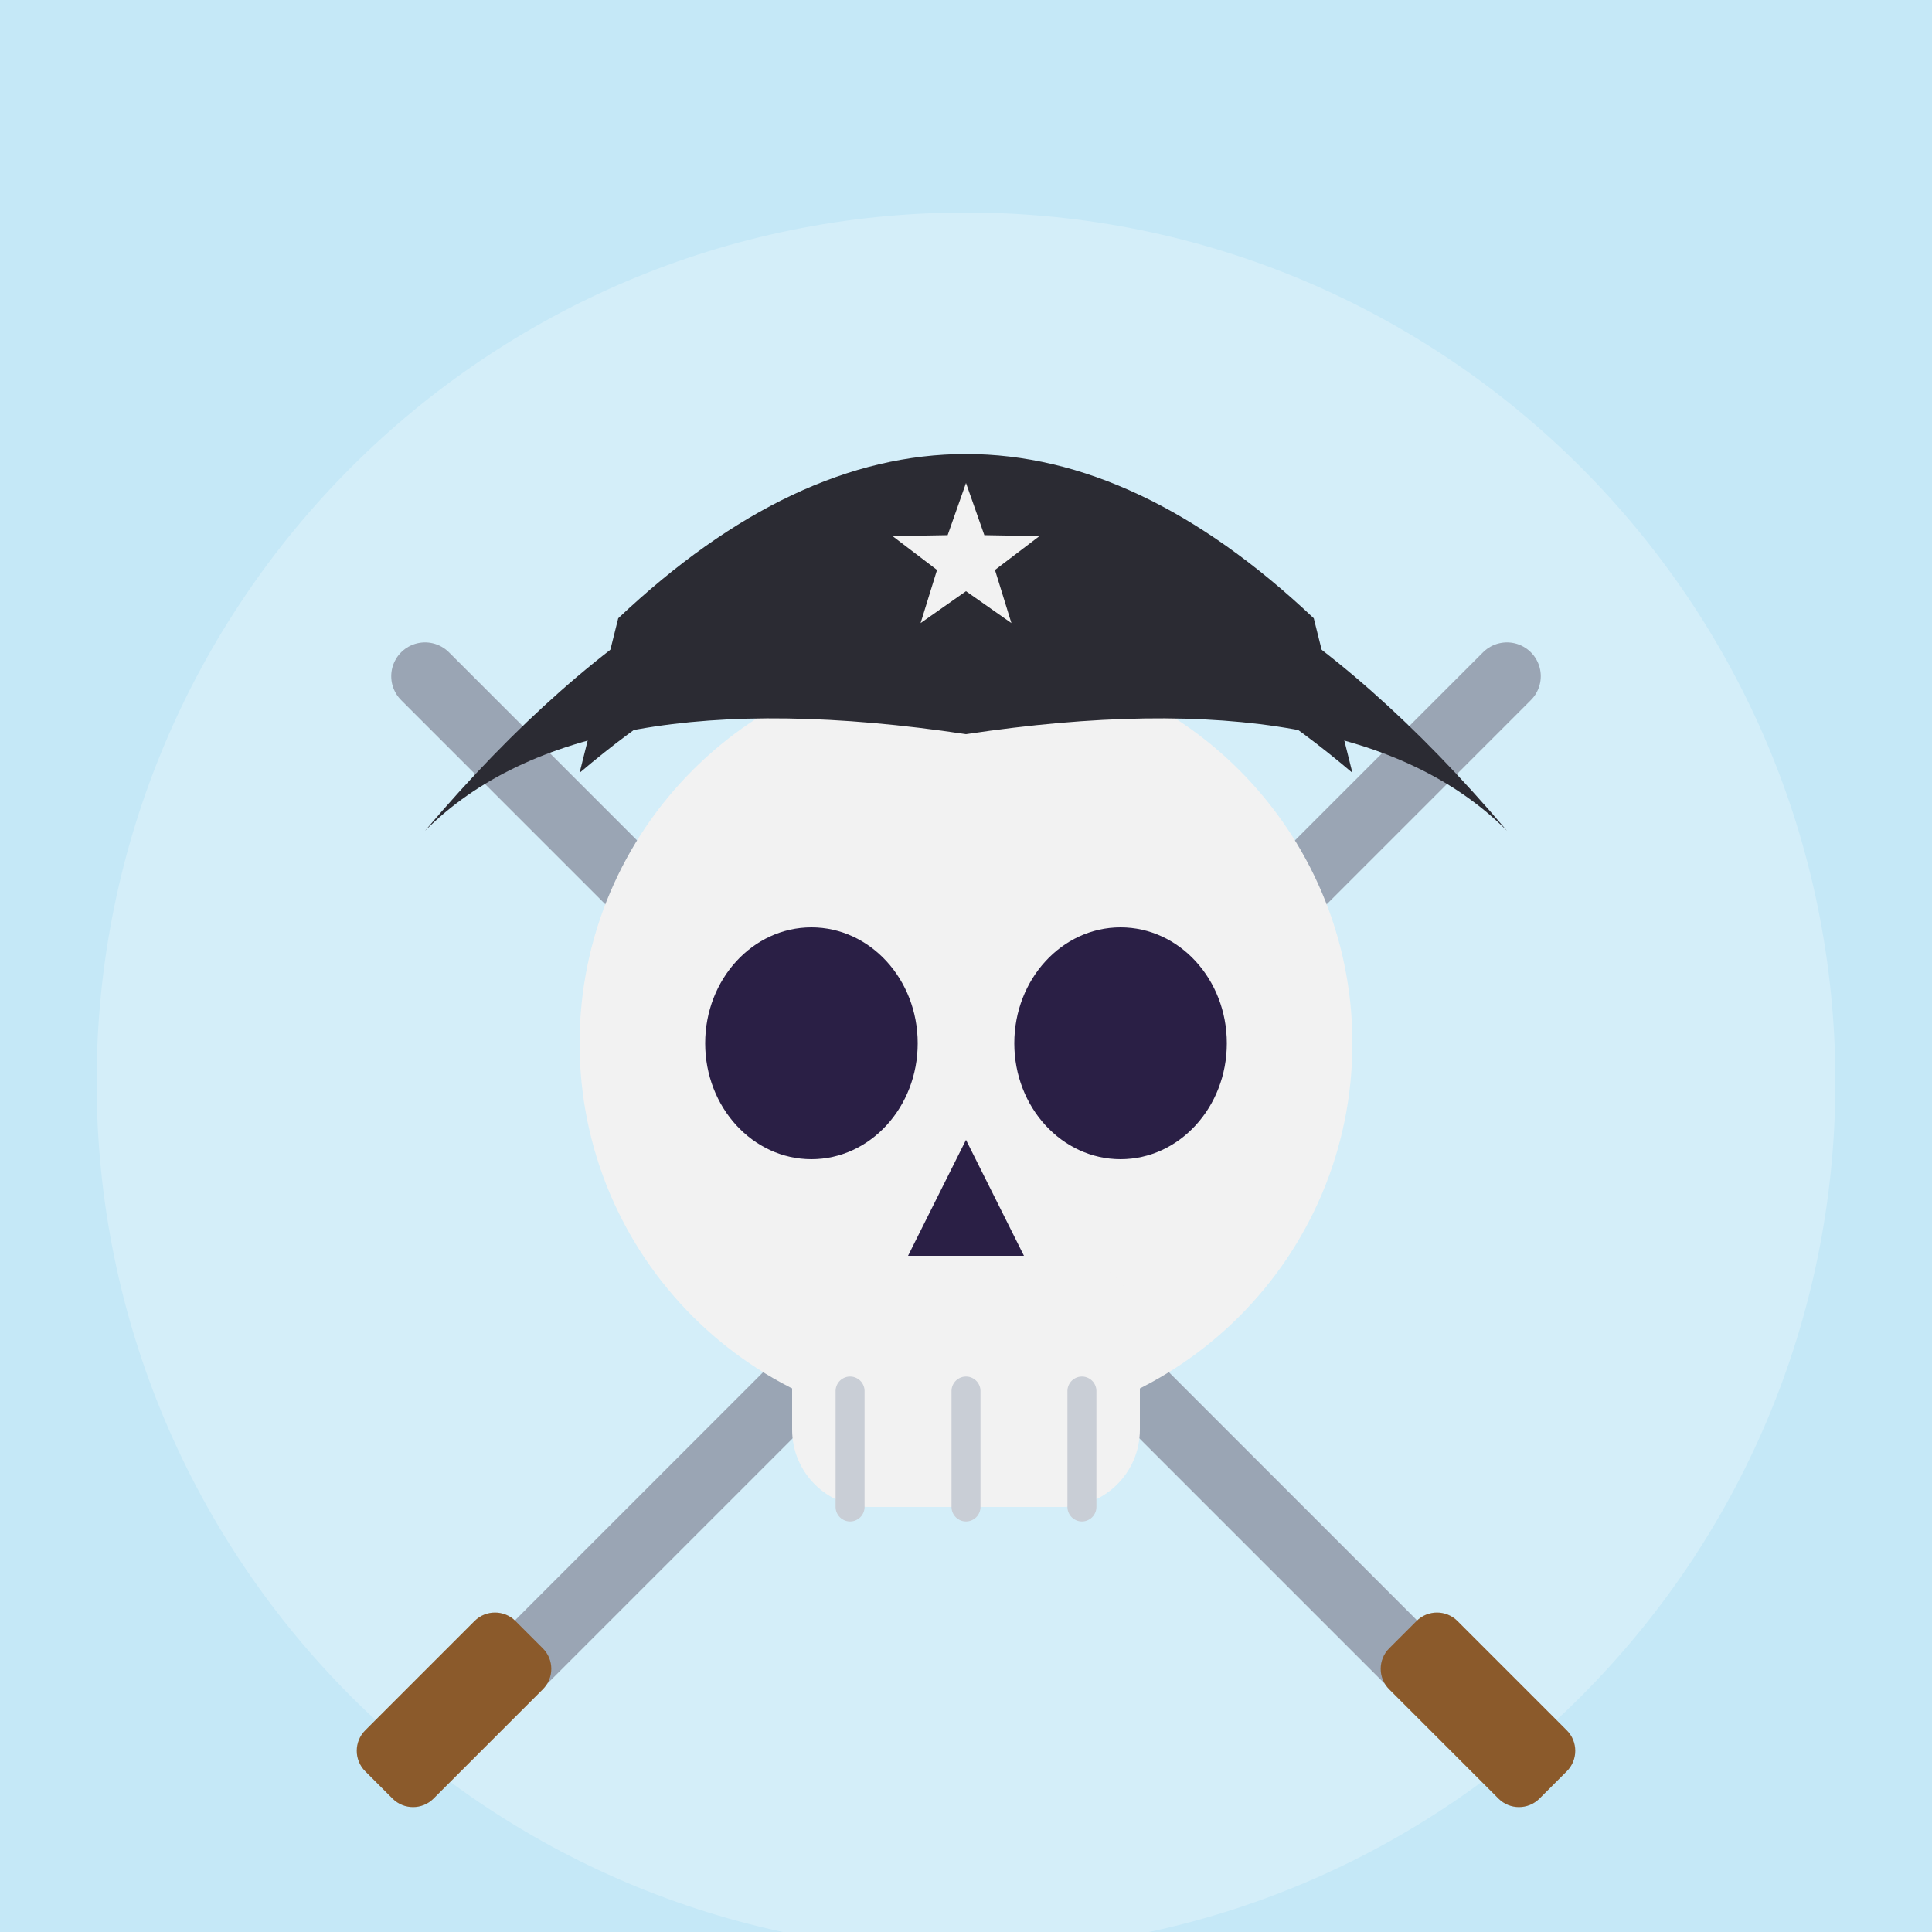
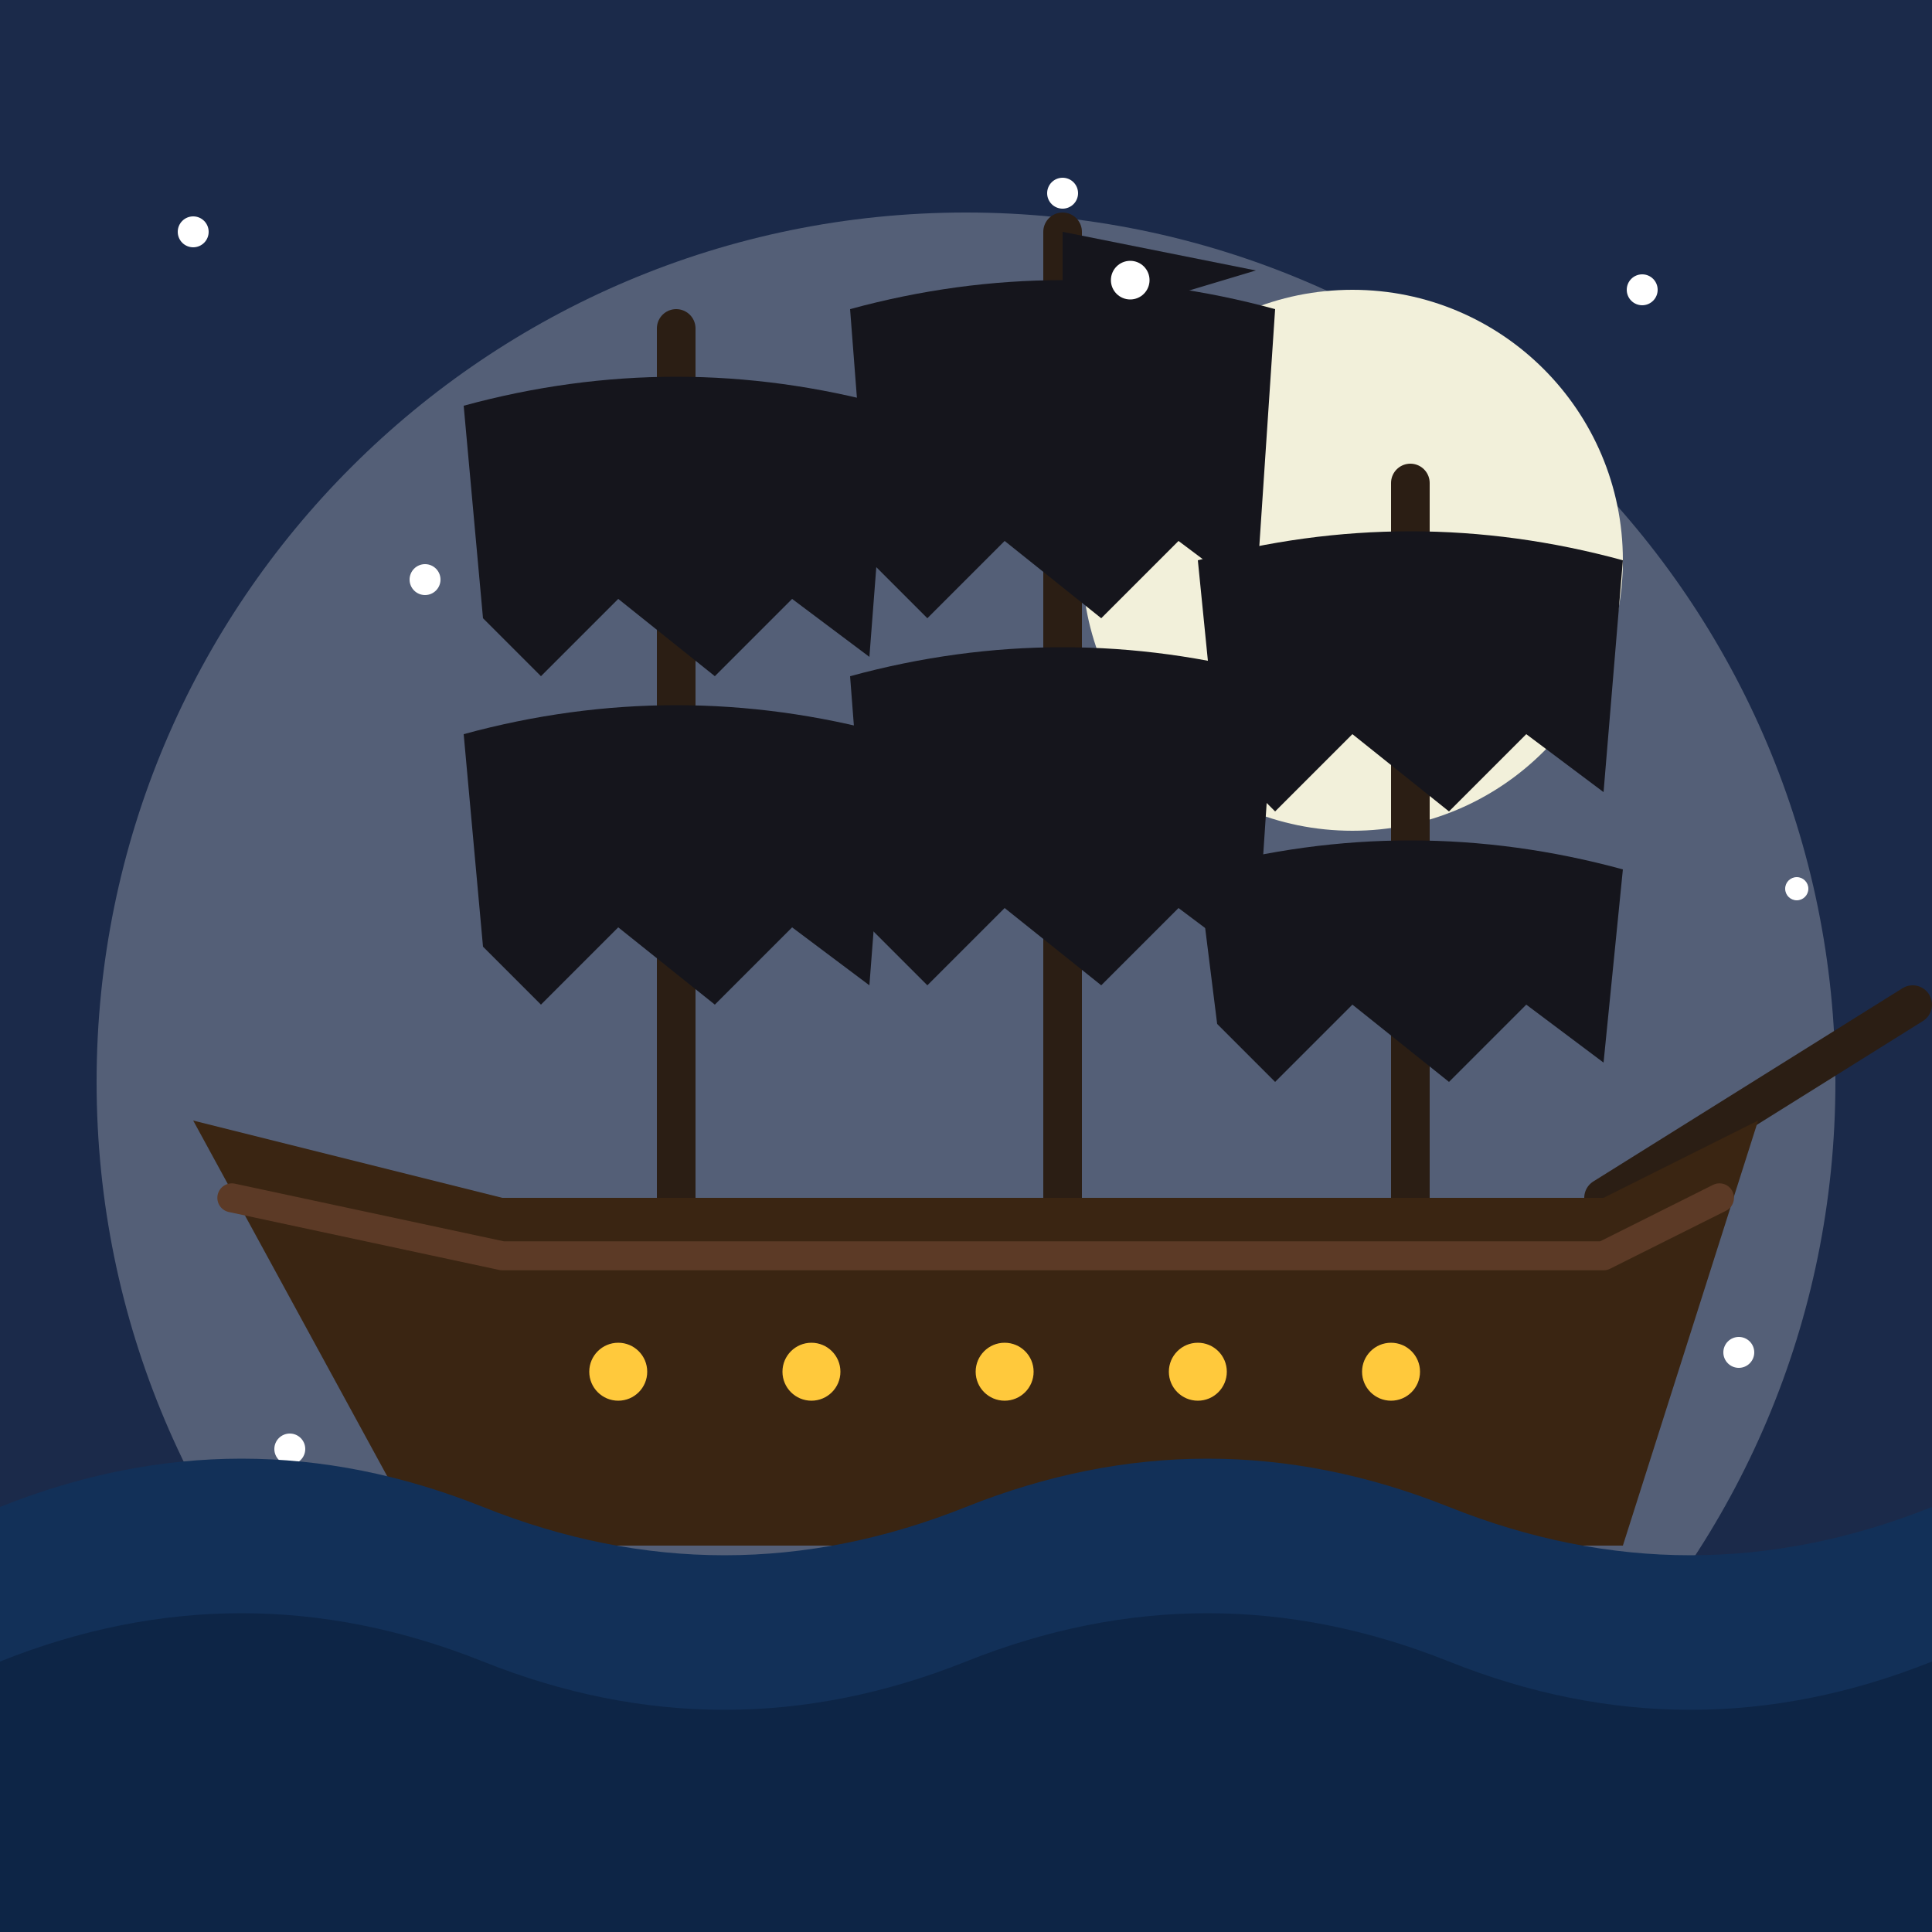
<svg xmlns="http://www.w3.org/2000/svg" viewBox="0 0 200 200">
-   <rect width="200" height="200" fill="#C5E8F7" />
+   <rect width="200" height="200" fill="#1B2A4A" />
  <circle cx="100" cy="112" r="90" fill="#fff" opacity=".25" />
-   <path d="M44 182 L156 70 M156 182 L44 70" fill="none" stroke="#9AA5B4" stroke-width="7" stroke-linecap="round" stroke-linejoin="round" />
-   <rect x="36" y="172" width="22" height="10" rx="3" fill="#8B5A2B" transform="rotate(-45 47 177)" />
-   <rect x="142" y="172" width="22" height="10" rx="3" fill="#8B5A2B" transform="rotate(45 153 177)" />
-   <circle cx="100" cy="108" r="40" fill="#F2F2F2" />
-   <rect x="82" y="130" width="36" height="26" rx="8" fill="#F2F2F2" />
-   <ellipse cx="84" cy="108" rx="11" ry="12" fill="#2A1F45" />
-   <g transform="translate(200 0) scale(-1 1)">
-     <ellipse cx="84" cy="108" rx="11" ry="12" fill="#2A1F45" />
-   </g>
-   <path d="M100 118 L94 130 H106 Z" fill="#2A1F45" />
-   <path d="M88 144 V156 M100 144 V156 M112 144 V156" fill="none" stroke="#C9CED6" stroke-width="3" stroke-linecap="round" stroke-linejoin="round" />
-   <path d="M44 86 Q100 20 156 86 Q140 70 100 76 Q60 70 44 86 Z" fill="#2B2B33" />
-   <path d="M60 80 Q100 46 140 80 L136 64 Q100 30 64 64 Z" fill="#2B2B33" />
-   <path d="M100.0 50.0 L101.9 55.4 L107.6 55.5 L103.0 59.0 L104.7 64.5 L100.0 61.2 L95.3 64.5 L97.0 59.0 L92.4 55.5 L98.1 55.4 Z" fill="#F2F2F2" />
+   <circle cx="20" cy="24" r="1.6" fill="#fff" />
+   <circle cx="44" cy="60" r="1.6" fill="#fff" />
+   <circle cx="170" cy="30" r="1.6" fill="#fff" />
+   <circle cx="150" cy="64" r="1.6" fill="#fff" />
+   <circle cx="30" cy="150" r="1.6" fill="#fff" />
+   <circle cx="180" cy="140" r="1.6" fill="#fff" />
+   <circle cx="110" cy="20" r="1.6" fill="#fff" />
+   <circle cx="70" cy="34" r="1.2" fill="#fff" />
+   <circle cx="186" cy="92" r="1.2" fill="#fff" />
+   <circle cx="140" cy="58" r="28" fill="#F2F0DA" />
+   <path d="M70 134 V34 M110 134 V24 M146 134 V50 M166 124 L198 104" fill="none" stroke="#2B1E14" stroke-width="4" stroke-linecap="round" stroke-linejoin="round" />
+   <path d="M48 42 Q70 36 92 42 L90 68 L82 62 L74 70 L64 62 L56 70 L50 64 Z" fill="#15151C" />
+   <path d="M48 76 Q70 70 92 76 L90 102 L82 96 L74 104 L64 96 L56 104 L50 98 Z" fill="#15151C" />
+   <path d="M88 32 Q110 26 132 32 L130 62 L122 56 L114 64 L104 56 L96 64 L90 58 Z" fill="#15151C" />
+   <path d="M88 70 Q110 64 132 70 L130 100 L122 94 L114 102 L104 94 L96 102 L90 96 Z" fill="#15151C" />
+   <path d="M124 58 Q146 52 168 58 L166 82 L158 76 L150 84 L140 76 L132 84 L126 78 Z" fill="#15151C" />
+   <path d="M124 90 Q146 84 168 90 L166 110 L158 104 L150 112 L140 104 L132 112 L126 106 Z" fill="#15151C" />
+   <path d="M110 24 L130 28 L110 34 Z" fill="#15151C" />
+   <circle cx="117" cy="29" r="2" fill="#fff" />
+   <path d="M20 116 L52 124 H166 L182 116 L168 160 H44 Z" fill="#3A2512" />
+   <path d="M24 124 L52 130 H166 L178 124" fill="none" stroke="#5C3A26" stroke-width="3" stroke-linecap="round" stroke-linejoin="round" />
+   <circle cx="64" cy="142" r="3" fill="#FFC93C" />
+   <circle cx="84" cy="142" r="3" fill="#FFC93C" />
+   <circle cx="104" cy="142" r="3" fill="#FFC93C" />
+   <circle cx="124" cy="142" r="3" fill="#FFC93C" />
+   <circle cx="144" cy="142" r="3" fill="#FFC93C" />
+   <path d="M0 156 Q25 146 50 156 T100 156 T150 156 T200 156 V200 H0 Z" fill="#123058" />
+   <path d="M0 172 Q25 162 50 172 T100 172 T150 172 T200 172 V200 H0 Z" fill="#0D2546" />
</svg>
